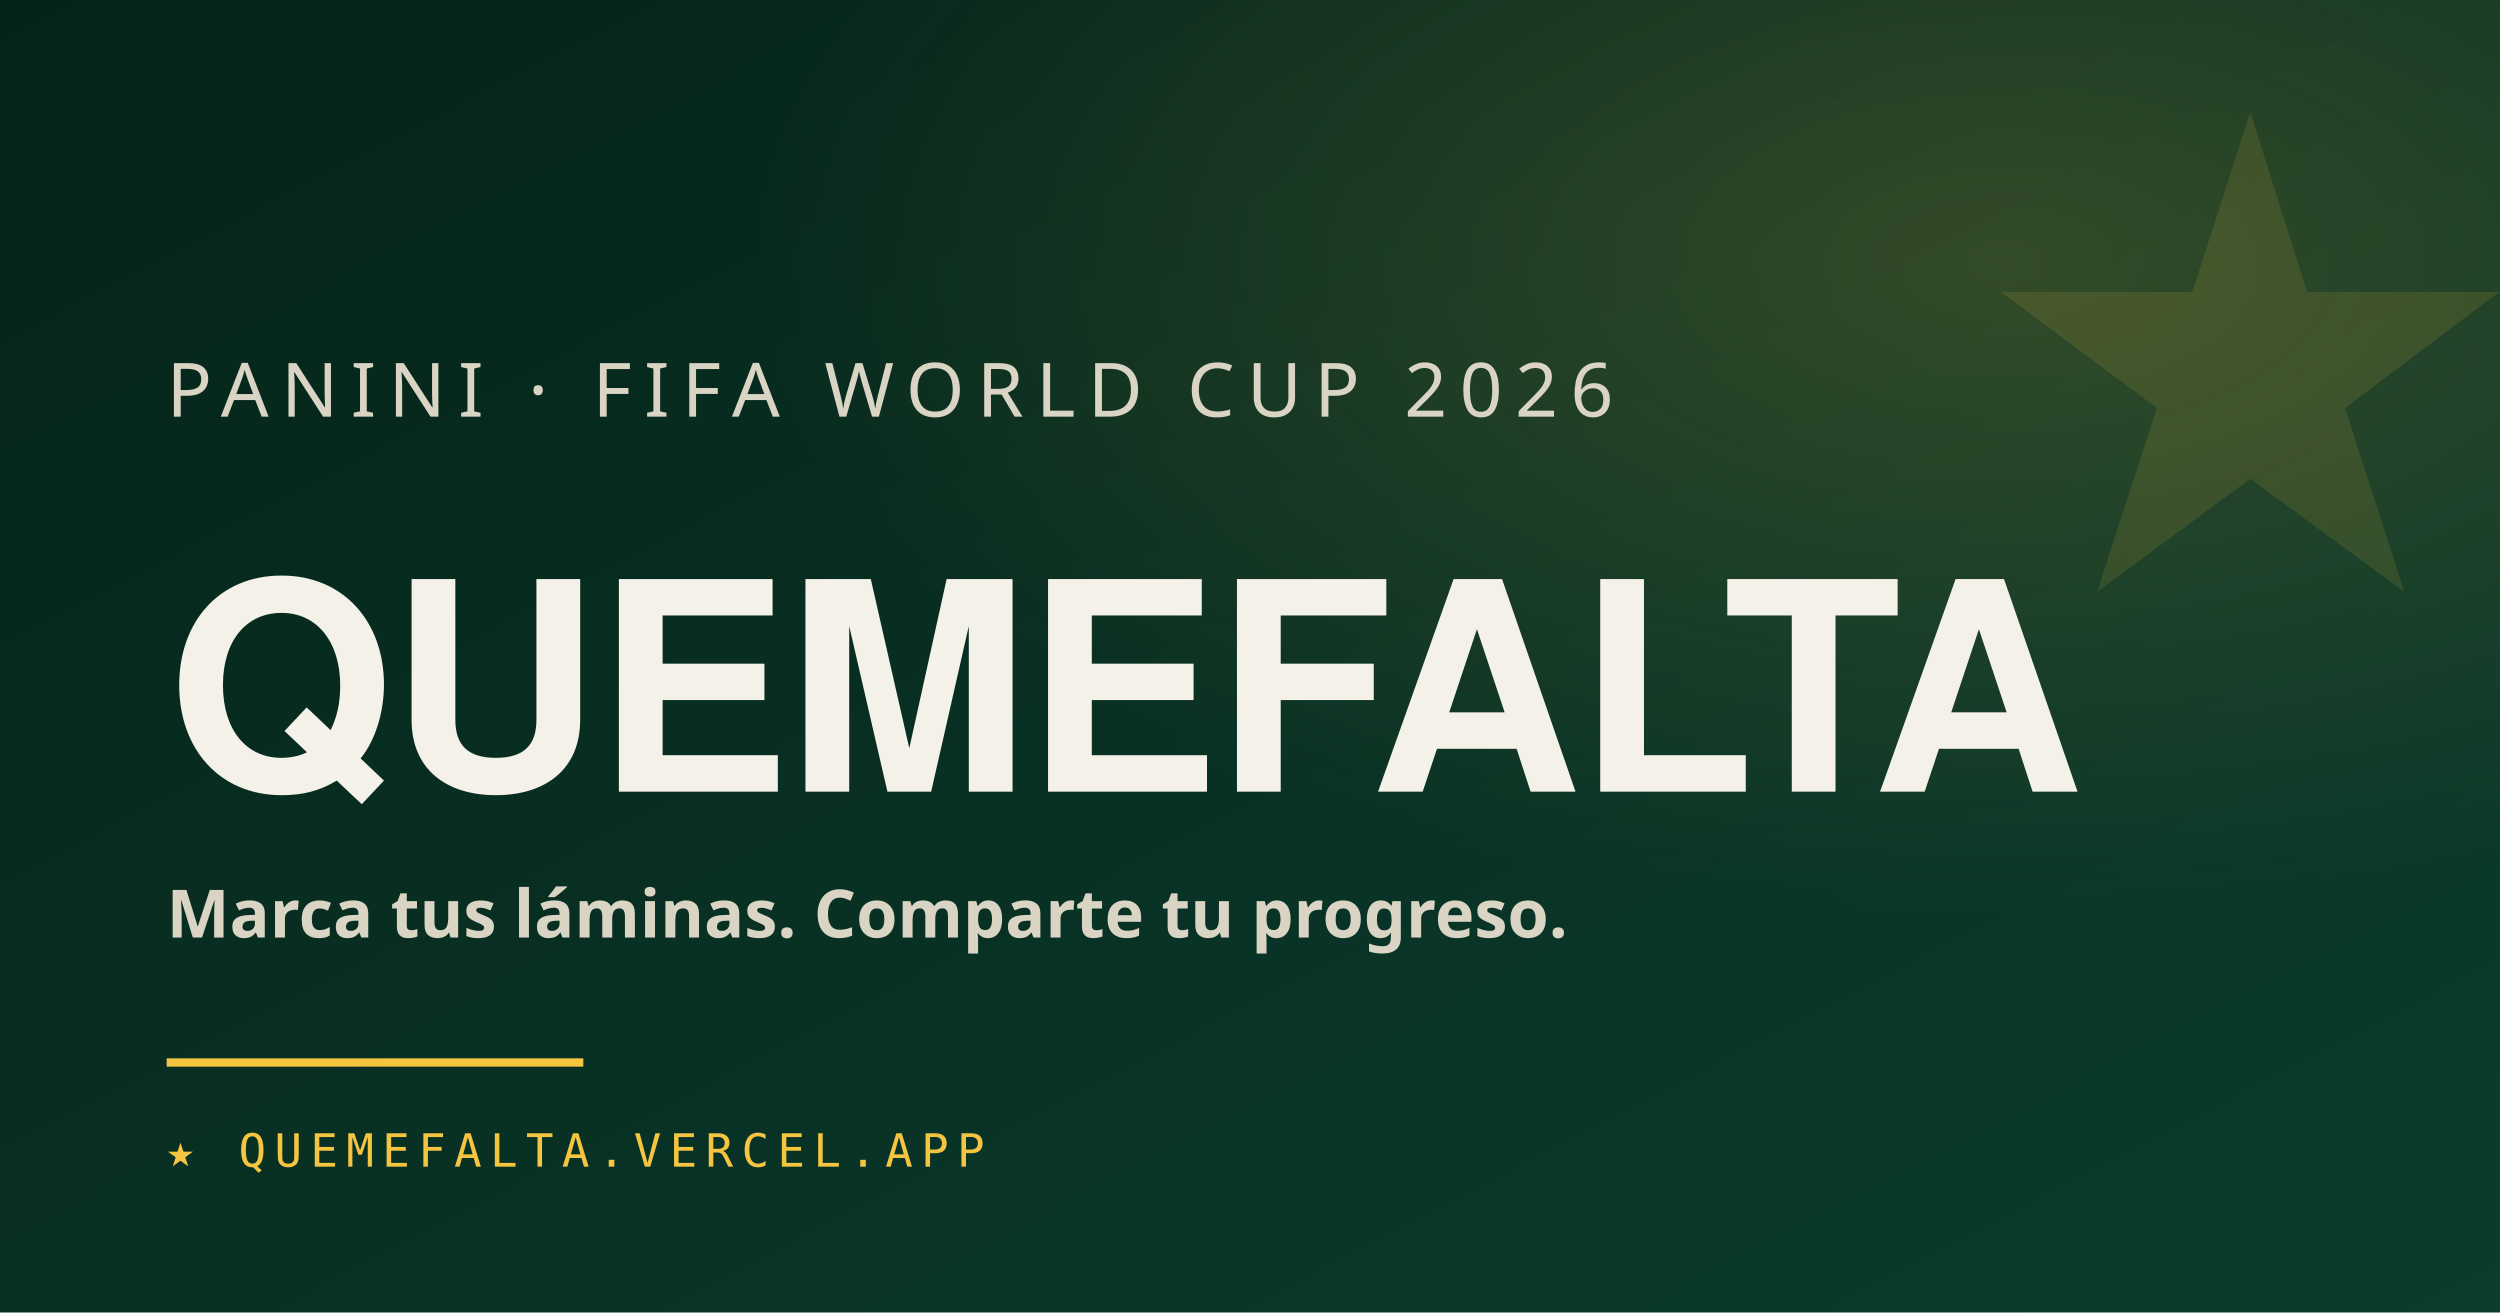
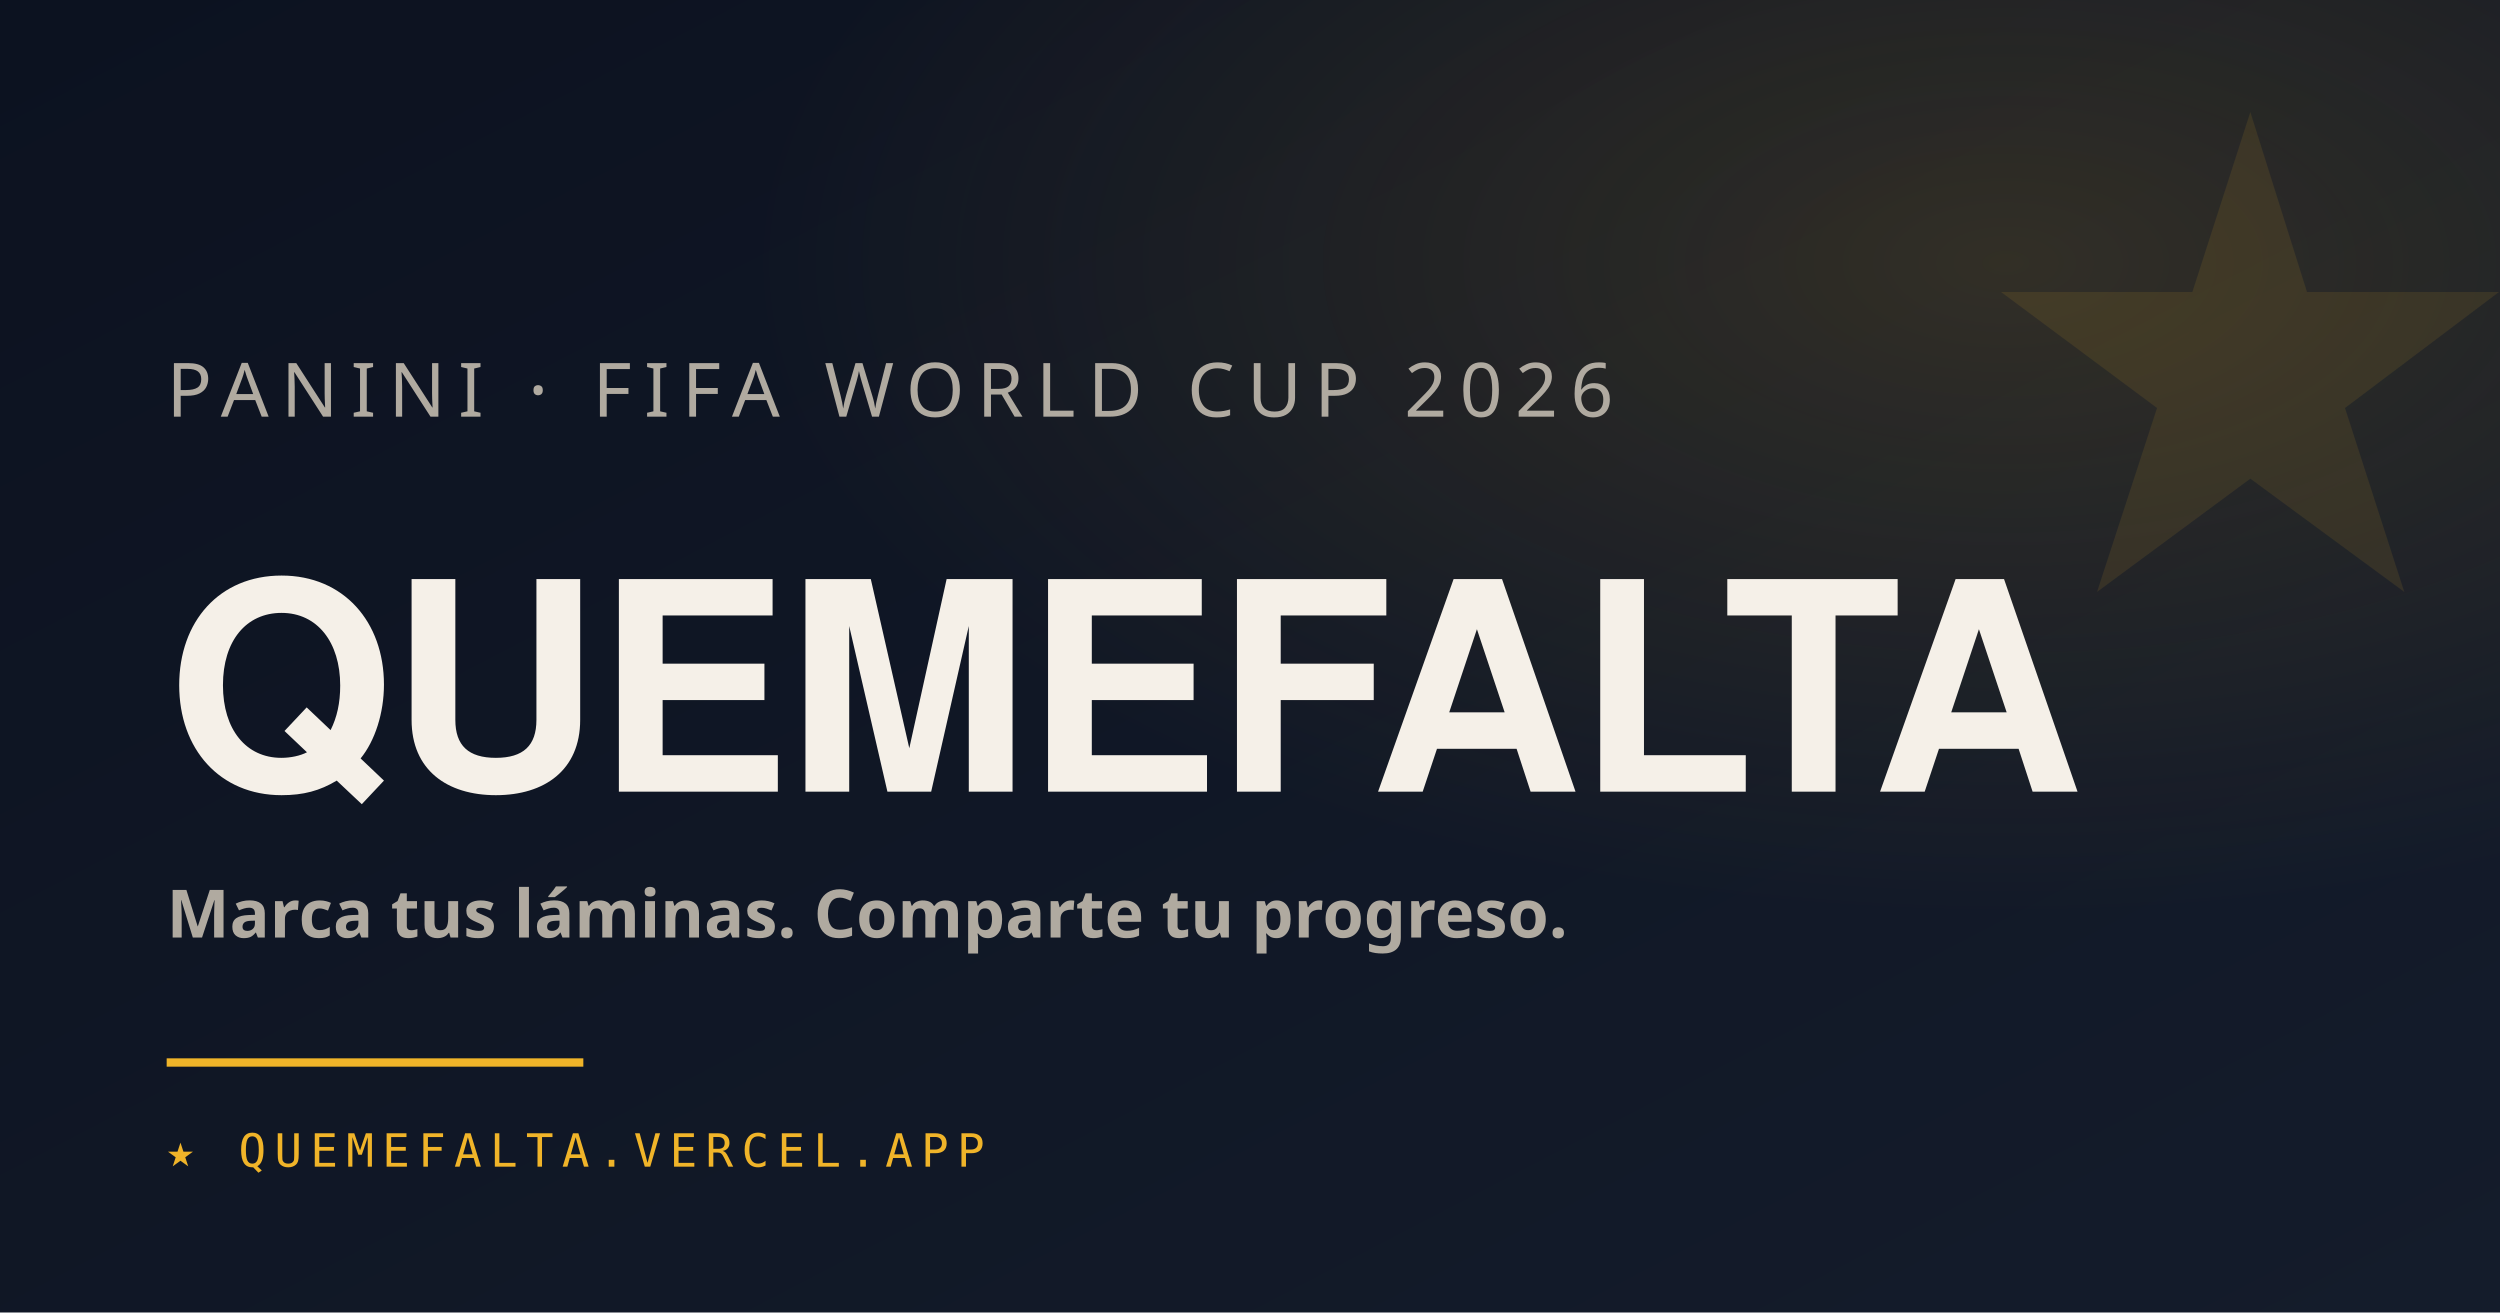
<svg xmlns="http://www.w3.org/2000/svg" width="1200" height="630" viewBox="0 0 1200 630">
  <defs>
    <linearGradient id="bg" x1="0%" y1="0%" x2="100%" y2="100%">
-       <stop offset="0%" stop-color="#062318" />
-       <stop offset="100%" stop-color="#0a3d2e" />
+       <stop offset="0%" stop-color="#0c1220" />
+       <stop offset="100%" stop-color="#141c2b" />
    </linearGradient>
    <radialGradient id="glow" cx="80%" cy="20%">
-       <stop offset="0%" stop-color="#f5c542" stop-opacity="0.18" />
-       <stop offset="100%" stop-color="#f5c542" stop-opacity="0" />
+       <stop offset="0%" stop-color="#f0b429" stop-opacity="0.15" />
+       <stop offset="100%" stop-color="#f0b429" stop-opacity="0" />
    </radialGradient>
  </defs>
  <rect width="1200" height="630" fill="url(#bg)" />
  <rect width="1200" height="630" fill="url(#glow)" />
-   <text x="1080" y="280" font-size="320" fill="#f5c542" opacity="0.12" text-anchor="middle" font-family="serif">★</text>
-   <text x="80" y="200" font-family="Bebas Neue, Impact, sans-serif" font-size="36" fill="#d9d4c4" letter-spacing="6">PANINI · FIFA WORLD CUP 2026</text>
-   <text x="80" y="380" font-family="Bebas Neue, Impact, Helvetica Neue, sans-serif" font-size="140" font-weight="800" fill="#f4f1e8" letter-spacing="-2">QUEMEFALTA</text>
-   <text x="80" y="450" font-family="system-ui, sans-serif" font-size="32" fill="#d9d4c4" font-weight="600">Marca tus láminas. Comparte tu progreso.</text>
-   <line x1="80" y1="510" x2="280" y2="510" stroke="#f5c542" stroke-width="4" />
-   <text x="80" y="560" font-family="system-ui, monospace" font-size="22" fill="#f5c542" letter-spacing="4">★ QUEMEFALTA.VERCEL.APP</text>
+   <text x="1080" y="280" font-size="320" fill="#f0b429" opacity="0.10" text-anchor="middle" font-family="serif">★</text>
+   <text x="80" y="200" font-family="Bebas Neue, Impact, sans-serif" font-size="36" fill="#b0aaa0" letter-spacing="6">PANINI · FIFA WORLD CUP 2026</text>
+   <text x="80" y="380" font-family="Bebas Neue, Impact, Helvetica Neue, sans-serif" font-size="140" font-weight="800" fill="#f5f0e8" letter-spacing="-2">QUEMEFALTA</text>
+   <text x="80" y="450" font-family="system-ui, sans-serif" font-size="32" fill="#b0aaa0" font-weight="600">Marca tus láminas. Comparte tu progreso.</text>
+   <line x1="80" y1="510" x2="280" y2="510" stroke="#f0b429" stroke-width="4" />
+   <text x="80" y="560" font-family="system-ui, monospace" font-size="22" fill="#f0b429" letter-spacing="4">★ QUEMEFALTA.VERCEL.APP</text>
</svg>
